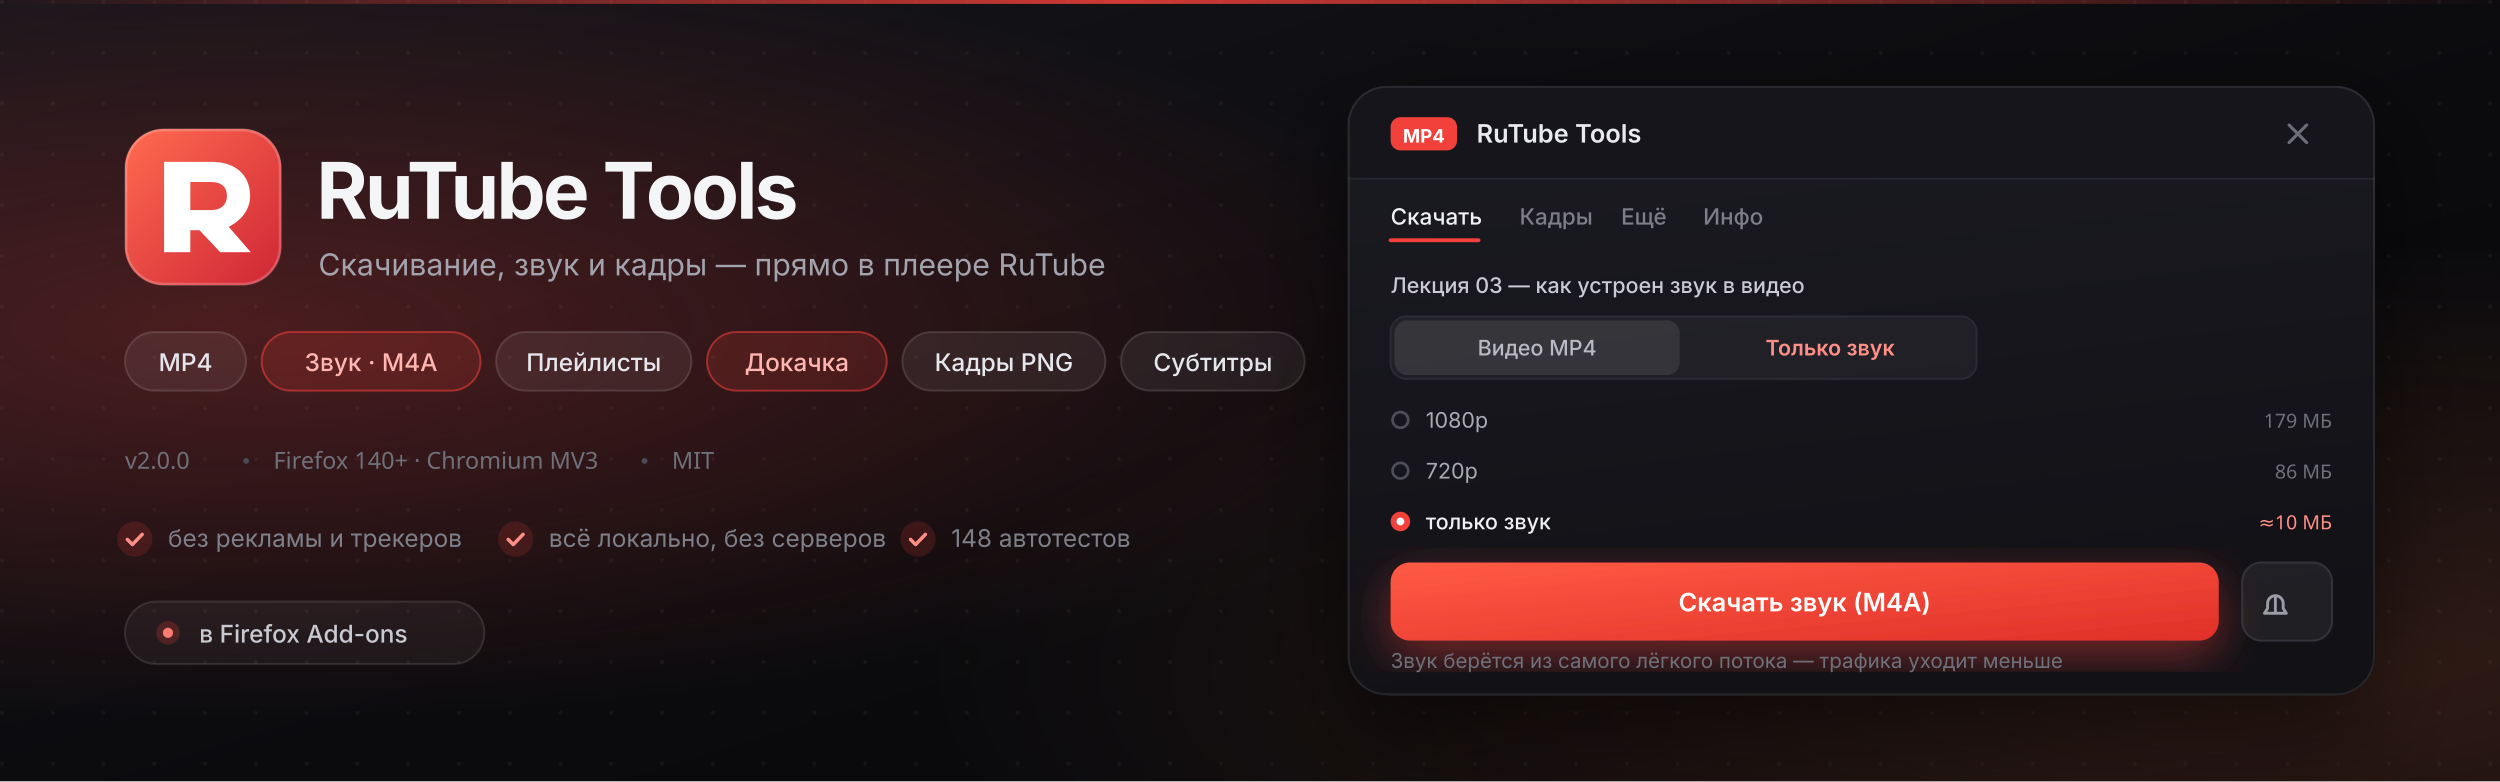
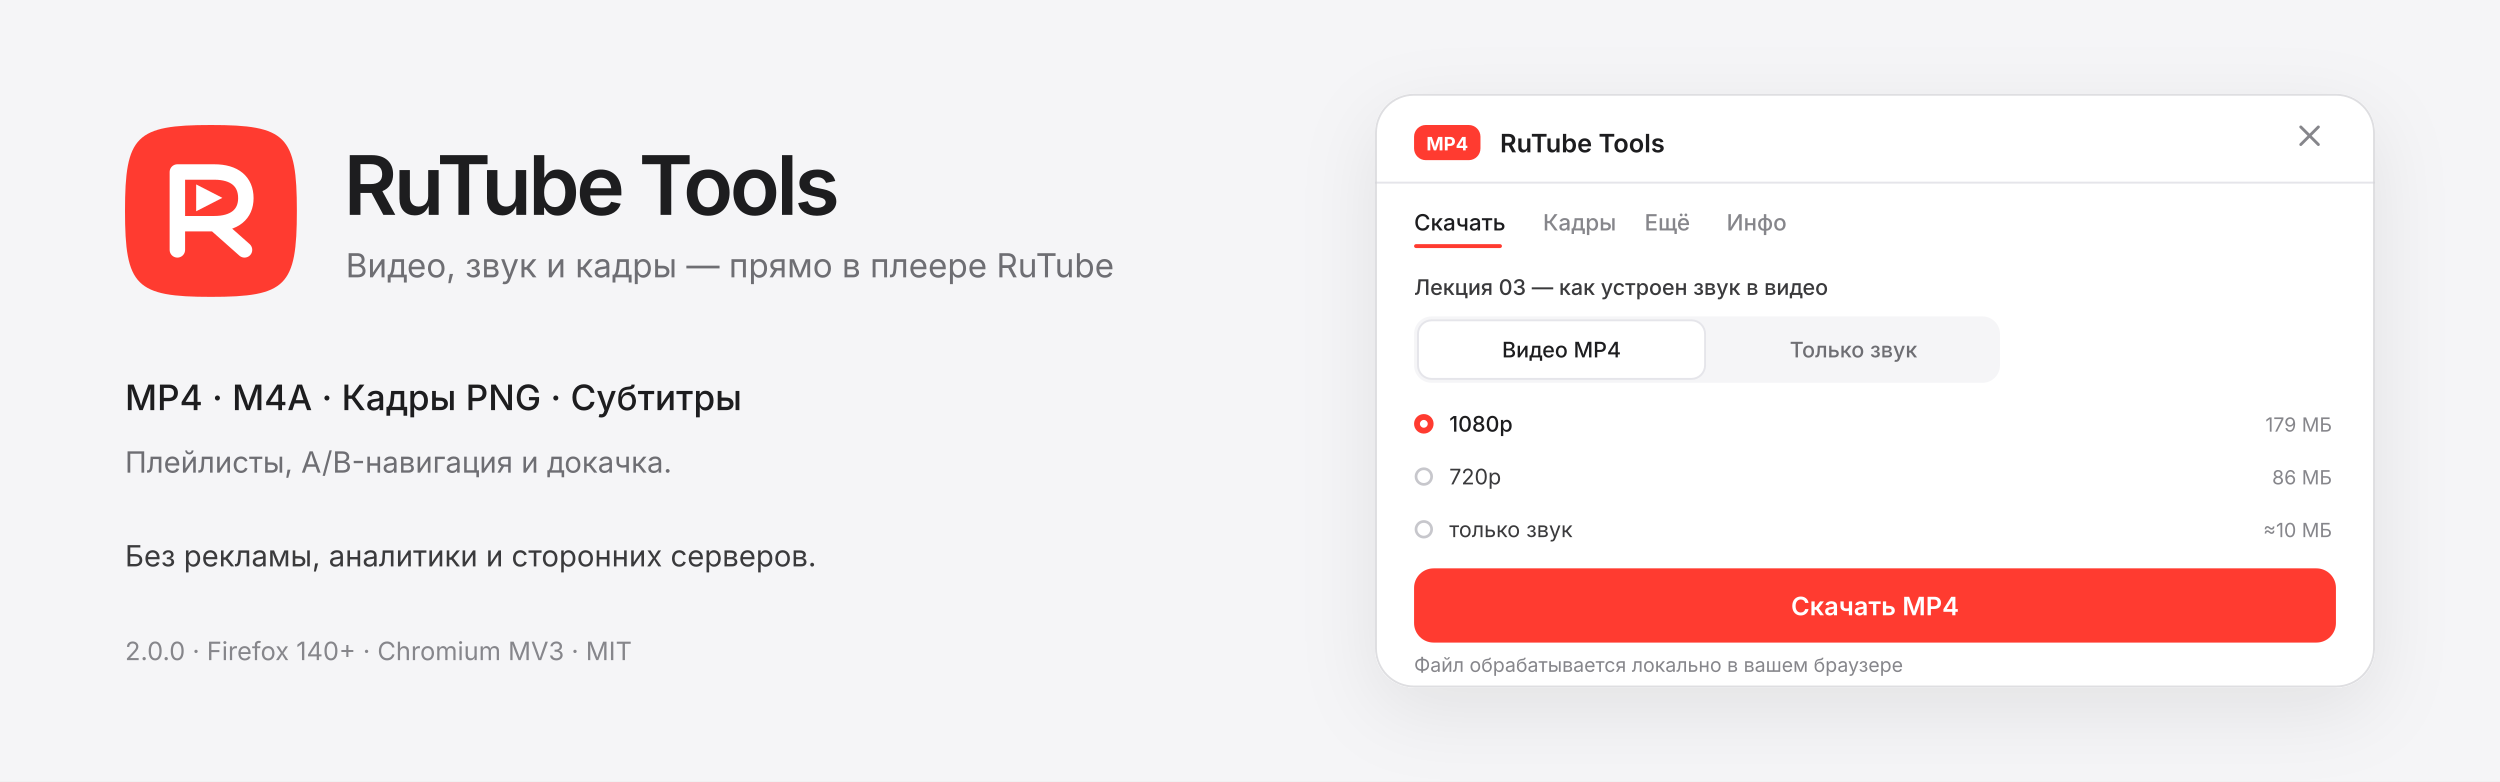
- <svg xmlns="http://www.w3.org/2000/svg" width="1280" height="400" viewBox="0 0 1280 400" role="img" aria-label="RuTube Tools — панель в плеере RuTube: MP4, звук M4A, кадры и докачка">
+ <svg xmlns="http://www.w3.org/2000/svg" width="1280" height="400" viewBox="0 0 1280 400" role="img" aria-label="RuTube Tools — скачивание MP4, звук M4A и работа с кадрами в плеере RuTube" font-family="Inter, -apple-system, BlinkMacSystemFont, 'Segoe UI', sans-serif">
  <defs>
-     <linearGradient id="bg" x1="0" y1="0" x2="1" y2="1">
-       <stop offset="0" stop-color="#15151b" />
-       <stop offset="0.55" stop-color="#0b0b0e" />
-       <stop offset="1" stop-color="#08080a" />
-     </linearGradient>
-     <radialGradient id="glowL" cx="0.1" cy="0.42" r="0.5">
-       <stop offset="0" stop-color="#f2413a" stop-opacity="0.26" />
-       <stop offset="1" stop-color="#f2413a" stop-opacity="0" />
-     </radialGradient>
-     <radialGradient id="glowR" cx="0.92" cy="0.86" r="0.55">
-       <stop offset="0" stop-color="#ff7a4d" stop-opacity="0.16" />
-       <stop offset="1" stop-color="#ff7a4d" stop-opacity="0" />
-     </radialGradient>
-     <linearGradient id="mark" x1="0" y1="0" x2="1" y2="1">
-       <stop offset="0" stop-color="#ff6b50" />
-       <stop offset="1" stop-color="#cf2635" />
-     </linearGradient>
-     <linearGradient id="edge" x1="0" y1="0" x2="1" y2="0">
-       <stop offset="0" stop-color="#f2413a" stop-opacity="0" />
-       <stop offset="0.45" stop-color="#f2413a" stop-opacity="0.85" />
-       <stop offset="1" stop-color="#f2413a" stop-opacity="0" />
-     </linearGradient>
-     <linearGradient id="panel" x1="0" y1="0" x2="0.2" y2="1">
-       <stop offset="0" stop-color="#1b1b22" />
-       <stop offset="1" stop-color="#111116" />
-     </linearGradient>
-     <linearGradient id="cta" x1="0" y1="0" x2="1" y2="1">
-       <stop offset="0" stop-color="#ff5b46" />
-       <stop offset="1" stop-color="#e03028" />
-     </linearGradient>
-     <filter id="soft" x="-30%" y="-30%" width="160%" height="160%">
-       <feDropShadow dx="0" dy="18" stdDeviation="26" flood-color="#000" flood-opacity="0.55" />
+     <filter id="panelShadow" x="-20%" y="-25%" width="140%" height="160%">
+       <feDropShadow dx="0" dy="12" stdDeviation="20" flood-color="#000" flood-opacity="0.08" />
    </filter>
-     <filter id="glowBtn" x="-40%" y="-40%" width="180%" height="180%">
-       <feDropShadow dx="0" dy="8" stdDeviation="12" flood-color="#f2413a" flood-opacity="0.45" />
-     </filter>
-     <pattern id="dots" width="26" height="26" patternUnits="userSpaceOnUse">
-       <circle cx="1" cy="1" r="1" fill="#ffffff" fill-opacity="0.045" />
-     </pattern>
    <clipPath id="panelClip">
-       <rect x="690" y="44" width="526" height="312" rx="20" />
+       <rect x="704" y="48" width="512" height="304" rx="20" />
    </clipPath>
  </defs>
-   <rect width="1280" height="400" fill="url(#bg)" />
-   <rect width="1280" height="400" fill="url(#dots)" />
-   <rect width="1280" height="400" fill="url(#glowL)" />
-   <rect width="1280" height="400" fill="url(#glowR)" />
-   <rect x="0" y="0" width="1280" height="2" fill="url(#edge)" />
-   <g transform="translate(64,66)">
-     <rect width="80" height="80" rx="20" fill="url(#mark)" />
-     <rect x="0.5" y="0.5" width="79" height="79" rx="19.5" fill="none" stroke="#fff" stroke-opacity="0.20" stroke-width="1.5" />
-     <path transform="scale(.15625)" fill="#fff" fill-rule="evenodd" d="M128 108V404H214V332H244L312 404H412L340 321C384 298 410 262 410 220C410 151 362 108 284 108H128ZM214 174H282C316 174 334 190 334 220C334 247 316 266 282 266H214V174Z" />
+   <rect width="1280" height="400" fill="#f5f5f7" />
+   <g transform="translate(64 64) scale(.171875)">
+     <path fill="#ff3b30" d="M256 0C480 0 512 32 512 256C512 480 480 512 256 512C32 512 0 480 0 256C0 32 32 0 256 0Z" />
+     <path d="M156 372V140H266C326 140 360 168 360 218C360 266 326 294 266 294H156M268 294L356 372" fill="none" stroke="#fff" stroke-width="46" stroke-linecap="round" stroke-linejoin="round" />
+     <path d="M212 177L290 217L212 257Z" fill="#fff" />
  </g>
-   <text x="162" y="112" font-family="Inter" font-size="40" font-weight="700" letter-spacing="-1.4" fill="#f4f5f7">RuTube Tools</text>
-   <text x="163" y="141" font-family="Inter" font-size="15.5" font-weight="400" fill="#a2a3ad">Скачивание, звук и кадры — прямо в плеере RuTube</text>
-   <g font-family="Inter" font-size="12.5" font-weight="500">
-     <rect x="64" y="170" width="62" height="30" rx="15" fill="#ffffff" fill-opacity="0.07" stroke="#ffffff" stroke-opacity="0.13" />
-     <text x="95" y="190" text-anchor="middle" fill="#e6e7ec">MP4</text>
-     <rect x="134" y="170" width="112" height="30" rx="15" fill="#f2413a" fill-opacity="0.16" stroke="#f2413a" stroke-opacity="0.55" />
-     <text x="190" y="190" text-anchor="middle" fill="#ffb6b0">Звук · M4A</text>
-     <rect x="254" y="170" width="100" height="30" rx="15" fill="#ffffff" fill-opacity="0.07" stroke="#ffffff" stroke-opacity="0.13" />
-     <text x="304" y="190" text-anchor="middle" fill="#e6e7ec">Плейлисты</text>
-     <rect x="362" y="170" width="92" height="30" rx="15" fill="#f2413a" fill-opacity="0.16" stroke="#f2413a" stroke-opacity="0.55" />
-     <text x="408" y="190" text-anchor="middle" fill="#ffb6b0">Докачка</text>
-     <rect x="462" y="170" width="104" height="30" rx="15" fill="#ffffff" fill-opacity="0.07" stroke="#ffffff" stroke-opacity="0.13" />
-     <text x="514" y="190" text-anchor="middle" fill="#e6e7ec">Кадры PNG</text>
-     <rect x="574" y="170" width="94" height="30" rx="15" fill="#ffffff" fill-opacity="0.07" stroke="#ffffff" stroke-opacity="0.13" />
-     <text x="621" y="190" text-anchor="middle" fill="#e6e7ec">Субтитры</text>
+   <text x="176" y="110" font-size="42" font-weight="600" letter-spacing="-1.7" fill="#1d1d1f">RuTube Tools</text>
+   <text x="177" y="142" font-size="17" fill="#6e6e73">Видео, звук и кадры — прямо в плеере RuTube</text>
+   <text x="64" y="210" font-size="18" font-weight="500" fill="#1d1d1f">MP4 · M4A · Кадры PNG · Субтитры</text>
+   <text x="64" y="242" font-size="15" fill="#6e6e73">Плейлисты, A/B-навигация и докачка.</text>
+   <text x="64" y="290" font-size="15" fill="#3a3a3c">Без рекламы, аналитики и сторонних серверов.</text>
+   <text x="64" y="338" font-size="13" fill="#86868b">2.0.0  ·  Firefox 140+  ·  Chromium MV3  ·  MIT</text>
+   <rect x="704" y="48" width="512" height="304" rx="20" fill="#fff" filter="url(#panelShadow)" />
+   <g clip-path="url(#panelClip)">
+     <rect x="704" y="48" width="512" height="304" fill="#fff" />
+     <rect x="704" y="93" width="512" height="1" fill="#e5e5ea" />
+     <rect x="724" y="64" width="34" height="18" rx="6" fill="#ff3b30" />
+     <text x="741" y="77" text-anchor="middle" font-size="9.5" font-weight="700" fill="#fff">MP4</text>
+     <text x="768" y="78" font-size="13" font-weight="600" fill="#1d1d1f">RuTube Tools</text>
+     <path d="M1178 65l9 9m0-9l-9 9" stroke="#86868b" stroke-width="1.5" stroke-linecap="round" />
+     <g font-size="11.5" font-weight="500">
+       <text x="724" y="118" fill="#1d1d1f">Скачать</text>
+       <rect x="724" y="125" width="45" height="2" rx="1" fill="#ff3b30" />
+       <text x="790" y="118" fill="#86868b">Кадры</text>
+       <text x="842" y="118" fill="#86868b">Ещё</text>
+       <text x="884" y="118" fill="#86868b">Инфо</text>
+     </g>
+     <text x="724" y="151" font-size="11" font-weight="500" fill="#3a3a3c">Лекция 03 — как устроен звук в видео</text>
+     <rect x="724" y="162" width="300" height="34" rx="9" fill="#f5f5f7" />
+     <rect x="726" y="164" width="147" height="30" rx="7" fill="#fff" stroke="#e5e5ea" />
+     <text x="799.5" y="183" text-anchor="middle" font-size="11" font-weight="500" fill="#1d1d1f">Видео MP4</text>
+     <text x="949" y="183" text-anchor="middle" font-size="11" font-weight="500" fill="#6e6e73">Только звук</text>
+     <g font-size="11">
+       <circle cx="729" cy="217" r="5" fill="#ff3b30" />
+       <circle cx="729" cy="217" r="2" fill="#fff" />
+       <text x="742" y="221" fill="#1d1d1f" font-weight="500">1080p</text>
+       <text x="1194" y="221" text-anchor="end" font-size="10" fill="#86868b">179 МБ</text>
+       <circle cx="729" cy="244" r="4" fill="none" stroke="#c7c7cc" stroke-width="1.4" />
+       <text x="742" y="248" fill="#3a3a3c">720p</text>
+       <text x="1194" y="248" text-anchor="end" font-size="10" fill="#86868b">86 МБ</text>
+       <circle cx="729" cy="271" r="4" fill="none" stroke="#c7c7cc" stroke-width="1.4" />
+       <text x="742" y="275" fill="#3a3a3c">только звук</text>
+       <text x="1194" y="275" text-anchor="end" font-size="10" fill="#86868b">≈10 МБ</text>
+     </g>
+     <rect x="724" y="291" width="472" height="38" rx="10" fill="#ff3b30" />
+     <text x="960" y="315" text-anchor="middle" font-size="13" font-weight="600" fill="#fff">Скачать MP4</text>
+     <text x="724" y="344" font-size="10" fill="#86868b">Файл обрабатывается локально в вашем браузере</text>
  </g>
-   <g font-family="JetBrains Mono" font-size="12" fill="#6f7079">
-     <text x="64" y="240">v2.0.0</text>
-     <circle cx="126" cy="236" r="1.5" fill="#4a4b53" />
-     <text x="140" y="240">Firefox 140+ · Chromium MV3</text>
-     <circle cx="330" cy="236" r="1.5" fill="#4a4b53" />
-     <text x="344" y="240">MIT</text>
-   </g>
-   <g font-family="Inter" font-size="12.5" fill="#7e7f88">
-     <g>
-       <circle cx="69" cy="276" r="9" fill="#f2413a" fill-opacity="0.16" />
-       <path d="M65.2 276.2l2.6 2.6 5-5.2" fill="none" stroke="#ff8f86" stroke-width="1.8" stroke-linecap="round" stroke-linejoin="round" />
-       <text x="86" y="280">без рекламы и трекеров</text>
-     </g>
-     <g>
-       <circle cx="264" cy="276" r="9" fill="#f2413a" fill-opacity="0.16" />
-       <path d="M260.2 276.2l2.6 2.6 5-5.2" fill="none" stroke="#ff8f86" stroke-width="1.8" stroke-linecap="round" stroke-linejoin="round" />
-       <text x="281" y="280">всё локально, без серверов</text>
-     </g>
-     <g>
-       <circle cx="470" cy="276" r="9" fill="#f2413a" fill-opacity="0.16" />
-       <path d="M466.2 276.2l2.6 2.6 5-5.2" fill="none" stroke="#ff8f86" stroke-width="1.8" stroke-linecap="round" stroke-linejoin="round" />
-       <text x="487" y="280">148 автотестов</text>
-     </g>
-   </g>
-   <g font-family="Inter" font-size="12.5" font-weight="500">
-     <rect x="64" y="308" width="184" height="32" rx="16" fill="#ffffff" fill-opacity="0.05" stroke="#ffffff" stroke-opacity="0.11" />
-     <circle cx="86" cy="324" r="6" fill="#f2413a" fill-opacity="0.22" />
-     <circle cx="86" cy="324" r="2.6" fill="#ff7a70" />
-     <text x="102" y="329" fill="#c9cad1">в Firefox Add-ons</text>
-   </g>
-   <g filter="url(#soft)">
-     <rect x="690" y="44" width="526" height="312" rx="20" fill="#111116" />
-   </g>
-   <g clip-path="url(#panelClip)">
-     <rect x="690" y="44" width="526" height="312" fill="url(#panel)" />
-     <rect x="690" y="44" width="526" height="48" fill="#15151b" />
-     <rect x="690" y="91" width="526" height="1" fill="#26262e" />
-     <rect x="712" y="60" width="34" height="17" rx="5" fill="#f2413a" />
-     <text x="729" y="73" text-anchor="middle" font-family="Inter" font-size="9.5" font-weight="700" fill="#fff">MP4</text>
-     <text x="756" y="73" font-family="Inter" font-size="13" font-weight="600" fill="#e9eaf0">RuTube Tools</text>
-     <path d="M1172 64l9 9m0-9l-9 9" stroke="#6c6d76" stroke-width="1.6" stroke-linecap="round" />
-     <g font-family="Inter" font-size="11.5" font-weight="500">
-       <text x="712" y="115" fill="#f0f1f5">Скачать</text>
-       <rect x="711" y="122" width="47" height="2" rx="1" fill="#f2413a" />
-       <text x="778" y="115" fill="#7d7e87">Кадры</text>
-       <text x="830" y="115" fill="#7d7e87">Ещё</text>
-       <text x="872" y="115" fill="#7d7e87">Инфо</text>
-     </g>
-     <text x="712" y="150" font-family="Inter" font-size="11" font-weight="500" fill="#c9cad2">Лекция 03 — как устроен звук в видео</text>
-     <rect x="712" y="162" width="300" height="32" rx="8" fill="#ffffff" fill-opacity="0.045" stroke="#2a2a32" />
-     <rect x="714" y="164" width="146" height="28" rx="6.5" fill="#ffffff" fill-opacity="0.09" />
-     <text x="787" y="182" text-anchor="middle" font-family="Inter" font-size="11" font-weight="500" fill="#b9bac3">Видео MP4</text>
-     <text x="937" y="182" text-anchor="middle" font-family="Inter" font-size="11" font-weight="600" fill="#ff8f86">Только звук</text>
-     <g font-family="Inter" font-size="11">
-       <circle cx="717" cy="215" r="4" fill="none" stroke="#4d4e57" stroke-width="1.4" />
-       <text x="730" y="219" fill="#a9aab3">1080p</text>
-       <text x="1194" y="219" text-anchor="end" font-family="JetBrains Mono" font-size="10" fill="#6f7079">179 МБ</text>
-       <circle cx="717" cy="241" r="4" fill="none" stroke="#4d4e57" stroke-width="1.4" />
-       <text x="730" y="245" fill="#a9aab3">720p</text>
-       <text x="1194" y="245" text-anchor="end" font-family="JetBrains Mono" font-size="10" fill="#6f7079">86 МБ</text>
-       <circle cx="717" cy="267" r="5" fill="#f2413a" />
-       <circle cx="717" cy="267" r="2" fill="#fff" />
-       <text x="730" y="271" fill="#f0f1f5" font-weight="500">только звук</text>
-       <text x="1194" y="271" text-anchor="end" font-family="JetBrains Mono" font-size="10" fill="#ff8f86">≈10 МБ</text>
-     </g>
-     <g filter="url(#glowBtn)">
-       <rect x="712" y="288" width="424" height="40" rx="10" fill="url(#cta)" />
-     </g>
-     <text x="924" y="313" text-anchor="middle" font-family="Inter" font-size="13" font-weight="600" fill="#fff">Скачать звук (M4A)</text>
-     <rect x="1148" y="288" width="46" height="40" rx="10" fill="#ffffff" fill-opacity="0.06" stroke="#33333c" />
-     <path d="M1165 305v9M1161 309a4 4 0 118 0v2.5l1.6 2.5h-11.2l1.6-2.5z" fill="none" stroke="#9b9ca5" stroke-width="1.5" stroke-linecap="round" stroke-linejoin="round" />
-     <text x="712" y="342" font-family="Inter" font-size="10.5" fill="#6f7079">Звук берётся из самого лёгкого потока — трафика уходит меньше</text>
-   </g>
-   <rect x="690.5" y="44.5" width="525" height="311" rx="19.5" fill="none" stroke="#ffffff" stroke-opacity="0.09" />
+   <rect x="704.5" y="48.5" width="511" height="303" rx="19.5" fill="none" stroke="#d2d2d7" stroke-opacity="0.75" />
</svg>
